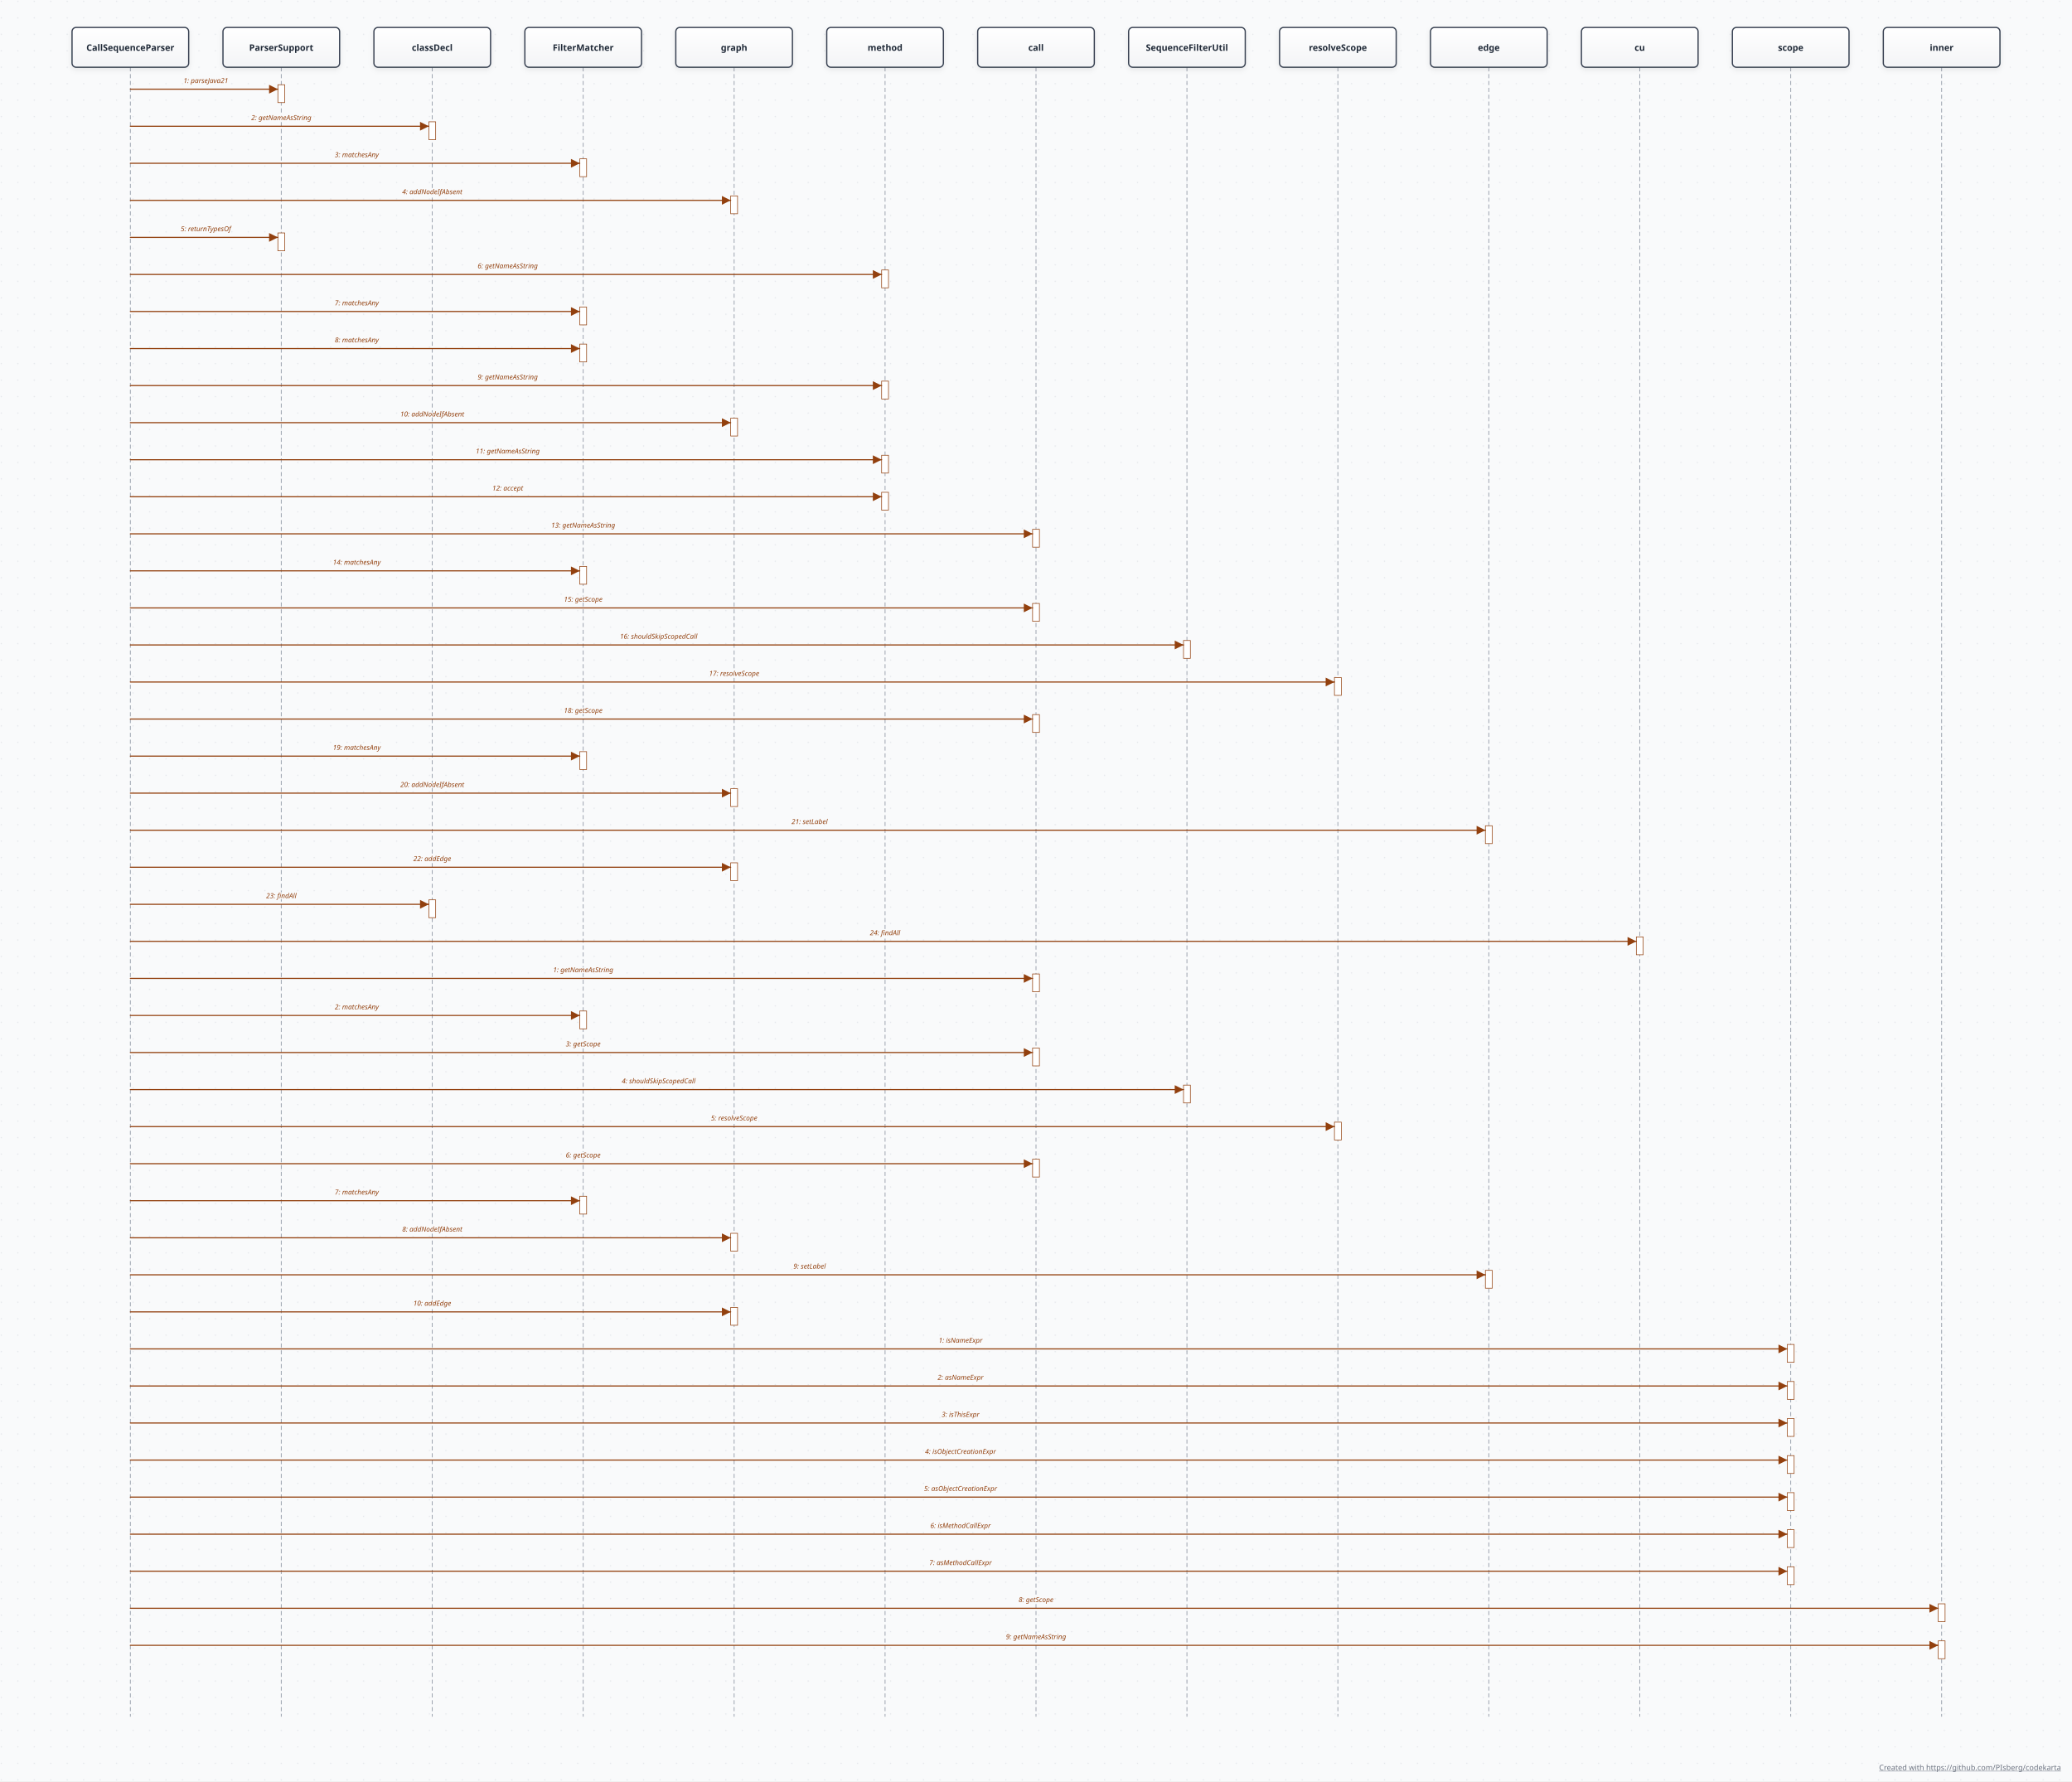
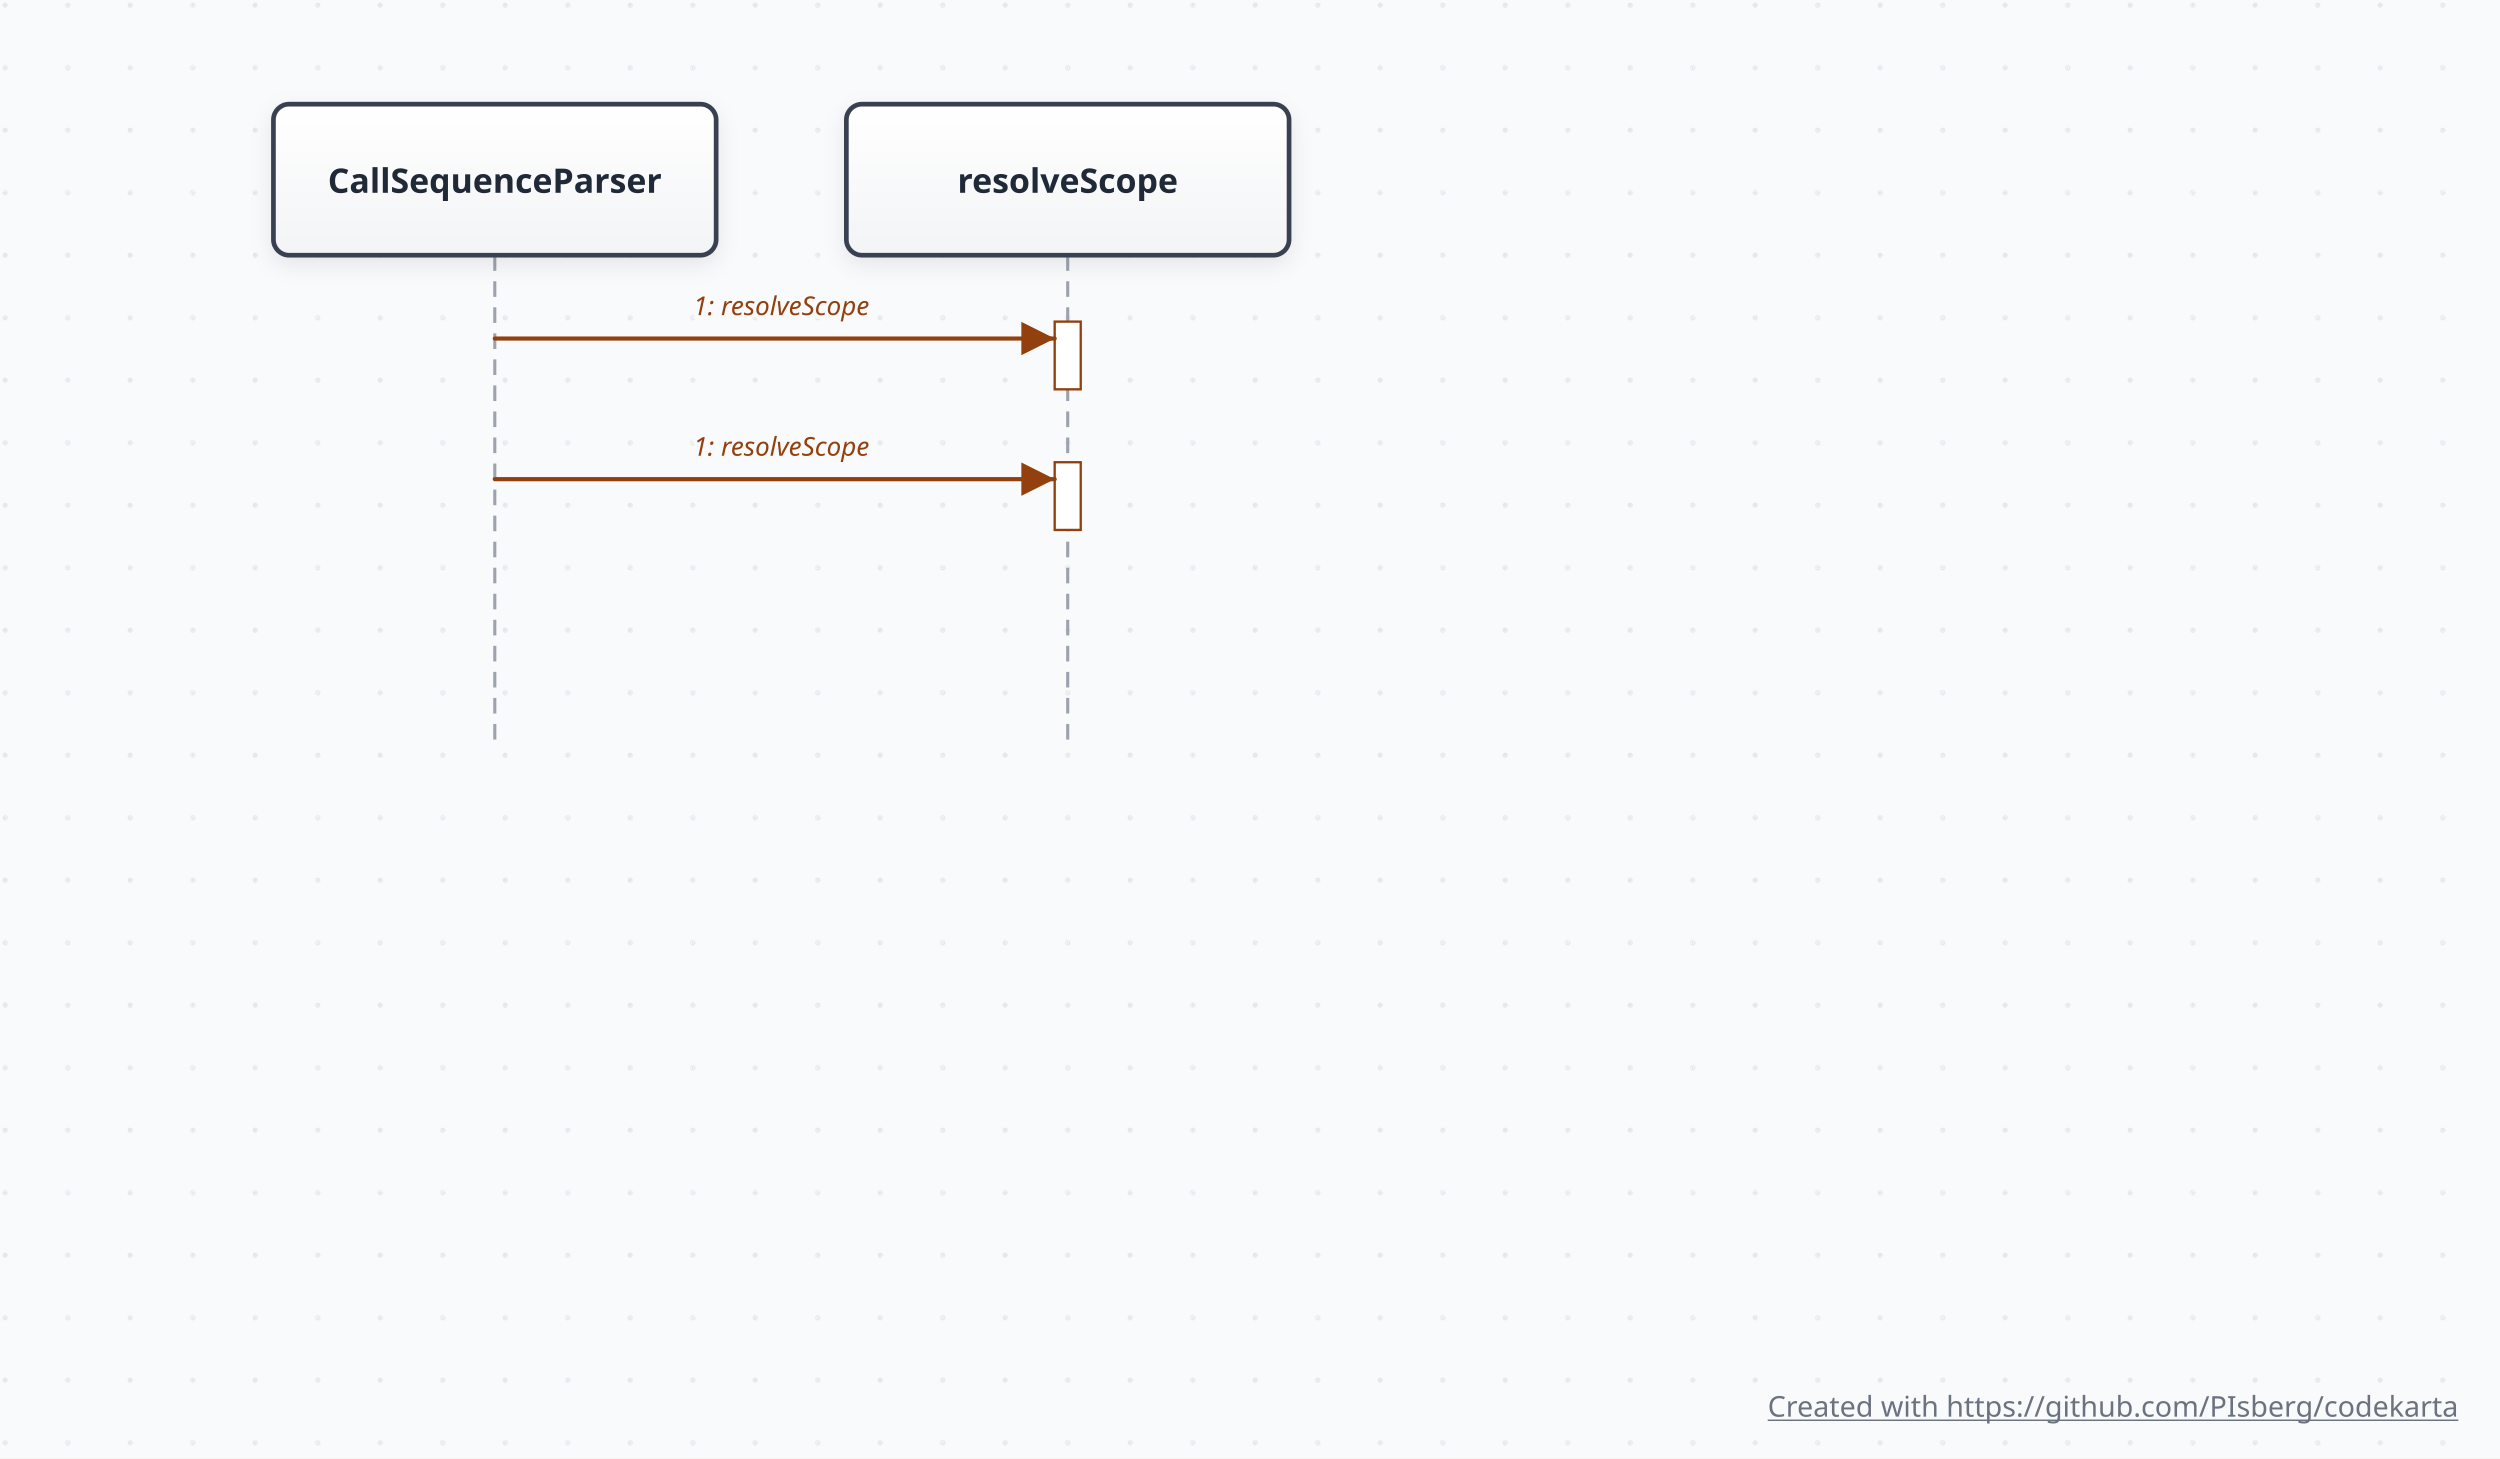
- <svg xmlns="http://www.w3.org/2000/svg" width="3020" height="2596" viewBox="0 0 3020 2596">
+ <svg xmlns="http://www.w3.org/2000/svg" width="960" height="560" viewBox="0 0 960 560">
  <defs>
    <style>
svg { font-family: 'Outfit', 'Inter', -apple-system, BlinkMacSystemFont, 'Segoe UI', sans-serif; }
text { font-family: 'Outfit', 'Inter', -apple-system, BlinkMacSystemFont, 'Segoe UI', sans-serif !important; }
.node-rect { transition: filter 0.2s ease, stroke-width 0.2s ease, stroke 0.2s ease; }
.node-rect:hover { stroke-width: 2.2 !important; filter: drop-shadow(0 8px 16px rgba(15, 23, 42, 0.12)) !important; }
.edge-line { stroke-linecap: round; stroke-linejoin: round; transition: stroke-width 0.2s ease; }
.edge-line:hover { stroke-width: 2.5 !important; }
.edge-label { paint-order: stroke; stroke: #f9fafb; stroke-width: 3; font-weight: 500; }
.diagram-attribution { fill: #9ca3af; text-decoration: none; transition: fill 0.2s ease; }
.diagram-attribution:hover { fill: #4b5563; text-decoration: underline; }
.group-rect { transition: stroke-width 0.2s ease; }
.node-label { pointer-events: none; }
</style>
    <filter id="nodeShadow" x="-20%" y="-20%" width="140%" height="140%">
      <feDropShadow dx="0" dy="3" stdDeviation="4" flood-color="#0f172a" flood-opacity="0.08" />
    </filter>
    <linearGradient id="grad-CLASS" x1="0%" y1="0%" x2="0%" y2="100%">
      <stop offset="0%" stop-color="#ffffff" />
      <stop offset="100%" stop-color="#f3f4f6" />
    </linearGradient>
    <linearGradient id="grad-INTERFACE" x1="0%" y1="0%" x2="0%" y2="100%">
      <stop offset="0%" stop-color="#eff6ff" />
      <stop offset="100%" stop-color="#dbeafe" />
    </linearGradient>
    <linearGradient id="grad-MODULE" x1="0%" y1="0%" x2="0%" y2="100%">
      <stop offset="0%" stop-color="#faf5ff" />
      <stop offset="100%" stop-color="#ede9fe" />
    </linearGradient>
    <linearGradient id="grad-METHOD" x1="0%" y1="0%" x2="0%" y2="100%">
      <stop offset="0%" stop-color="#fffbeb" />
      <stop offset="100%" stop-color="#fef3c7" />
    </linearGradient>
    <linearGradient id="grad-PACKAGE" x1="0%" y1="0%" x2="0%" y2="100%">
      <stop offset="0%" stop-color="#ecfdf5" />
      <stop offset="100%" stop-color="#d1fae5" />
    </linearGradient>
    <linearGradient id="grad-EXCEPTION" x1="0%" y1="0%" x2="0%" y2="100%">
      <stop offset="0%" stop-color="#fef2f2" />
      <stop offset="100%" stop-color="#fee2e2" />
    </linearGradient>
    <linearGradient id="grad-STATE" x1="0%" y1="0%" x2="0%" y2="100%">
      <stop offset="0%" stop-color="#f0f9ff" />
      <stop offset="100%" stop-color="#e0f2fe" />
    </linearGradient>
    <pattern id="dotGrid" width="24" height="24" patternUnits="userSpaceOnUse">
      <circle cx="2" cy="2" r="1" fill="#e5e7eb" />
    </pattern>
    <marker id="seq-marker-call" markerWidth="10" markerHeight="8" refX="8" refY="4" orient="auto">
      <path d="M0,0 L8,4 L0,8 Z" fill="#92400e" />
    </marker>
    <marker id="seq-marker-exc" markerWidth="10" markerHeight="8" refX="8" refY="4" orient="auto">
      <path d="M0,0 L8,4 L0,8 Z" fill="#dc2626" />
    </marker>
  </defs>
-   <rect width="3020" height="2596" fill="#f9fafb" />
-   <rect width="3020" height="2596" fill="url(#dotGrid)" />
-   <line x1="190.0" y1="98.0" x2="190.0" y2="2502.0" stroke="#9ca3af" stroke-width="1.2" stroke-dasharray="6,4" />
-   <line x1="410.0" y1="98.0" x2="410.0" y2="2502.0" stroke="#9ca3af" stroke-width="1.2" stroke-dasharray="6,4" />
-   <line x1="630.0" y1="98.0" x2="630.0" y2="2502.0" stroke="#9ca3af" stroke-width="1.2" stroke-dasharray="6,4" />
-   <line x1="850.0" y1="98.0" x2="850.0" y2="2502.0" stroke="#9ca3af" stroke-width="1.2" stroke-dasharray="6,4" />
-   <line x1="1070.0" y1="98.0" x2="1070.0" y2="2502.0" stroke="#9ca3af" stroke-width="1.2" stroke-dasharray="6,4" />
-   <line x1="1290.0" y1="98.0" x2="1290.0" y2="2502.0" stroke="#9ca3af" stroke-width="1.2" stroke-dasharray="6,4" />
-   <line x1="1510.0" y1="98.0" x2="1510.0" y2="2502.0" stroke="#9ca3af" stroke-width="1.2" stroke-dasharray="6,4" />
-   <line x1="1730.0" y1="98.0" x2="1730.0" y2="2502.0" stroke="#9ca3af" stroke-width="1.2" stroke-dasharray="6,4" />
-   <line x1="1950.0" y1="98.0" x2="1950.0" y2="2502.0" stroke="#9ca3af" stroke-width="1.2" stroke-dasharray="6,4" />
-   <line x1="2170.0" y1="98.0" x2="2170.0" y2="2502.0" stroke="#9ca3af" stroke-width="1.2" stroke-dasharray="6,4" />
-   <line x1="2390.0" y1="98.0" x2="2390.0" y2="2502.0" stroke="#9ca3af" stroke-width="1.2" stroke-dasharray="6,4" />
-   <line x1="2610.0" y1="98.0" x2="2610.0" y2="2502.0" stroke="#9ca3af" stroke-width="1.2" stroke-dasharray="6,4" />
-   <line x1="2830.0" y1="98.0" x2="2830.0" y2="2502.0" stroke="#9ca3af" stroke-width="1.2" stroke-dasharray="6,4" />
+   <rect width="960" height="560" fill="#f9fafb" />
+   <rect width="960" height="560" fill="url(#dotGrid)" />
+   <line x1="190.0" y1="98.0" x2="190.0" y2="288.0" stroke="#9ca3af" stroke-width="1.2" stroke-dasharray="6,4" />
+   <line x1="410.0" y1="98.0" x2="410.0" y2="288.0" stroke="#9ca3af" stroke-width="1.2" stroke-dasharray="6,4" />
  <rect x="405.0" y="123.5" width="10.0" height="26.0" fill="#ffffff" stroke="#92400e" stroke-width="0.9" />
-   <rect x="625.0" y="177.5" width="10.0" height="26.0" fill="#ffffff" stroke="#92400e" stroke-width="0.9" />
-   <rect x="845.0" y="231.5" width="10.0" height="26.0" fill="#ffffff" stroke="#92400e" stroke-width="0.9" />
-   <rect x="1065.0" y="285.5" width="10.0" height="26.0" fill="#ffffff" stroke="#92400e" stroke-width="0.9" />
-   <rect x="405.0" y="339.5" width="10.0" height="26.0" fill="#ffffff" stroke="#92400e" stroke-width="0.9" />
-   <rect x="1285.0" y="393.5" width="10.0" height="26.0" fill="#ffffff" stroke="#92400e" stroke-width="0.9" />
-   <rect x="845.0" y="447.5" width="10.0" height="26.0" fill="#ffffff" stroke="#92400e" stroke-width="0.9" />
-   <rect x="845.0" y="501.5" width="10.0" height="26.0" fill="#ffffff" stroke="#92400e" stroke-width="0.9" />
-   <rect x="1285.0" y="555.5" width="10.0" height="26.0" fill="#ffffff" stroke="#92400e" stroke-width="0.9" />
-   <rect x="1065.0" y="609.5" width="10.0" height="26.0" fill="#ffffff" stroke="#92400e" stroke-width="0.9" />
-   <rect x="1285.0" y="663.5" width="10.0" height="26.0" fill="#ffffff" stroke="#92400e" stroke-width="0.9" />
-   <rect x="1285.0" y="717.5" width="10.0" height="26.0" fill="#ffffff" stroke="#92400e" stroke-width="0.9" />
-   <rect x="1505.0" y="771.5" width="10.0" height="26.0" fill="#ffffff" stroke="#92400e" stroke-width="0.9" />
-   <rect x="845.0" y="825.5" width="10.0" height="26.0" fill="#ffffff" stroke="#92400e" stroke-width="0.9" />
-   <rect x="1505.0" y="879.5" width="10.0" height="26.0" fill="#ffffff" stroke="#92400e" stroke-width="0.9" />
-   <rect x="1725.0" y="933.5" width="10.0" height="26.0" fill="#ffffff" stroke="#92400e" stroke-width="0.9" />
-   <rect x="1945.0" y="987.5" width="10.0" height="26.0" fill="#ffffff" stroke="#92400e" stroke-width="0.9" />
-   <rect x="1505.0" y="1041.5" width="10.0" height="26.0" fill="#ffffff" stroke="#92400e" stroke-width="0.9" />
-   <rect x="845.0" y="1095.5" width="10.0" height="26.0" fill="#ffffff" stroke="#92400e" stroke-width="0.9" />
-   <rect x="1065.0" y="1149.5" width="10.0" height="26.0" fill="#ffffff" stroke="#92400e" stroke-width="0.9" />
-   <rect x="2165.0" y="1203.5" width="10.0" height="26.0" fill="#ffffff" stroke="#92400e" stroke-width="0.9" />
-   <rect x="1065.0" y="1257.5" width="10.0" height="26.0" fill="#ffffff" stroke="#92400e" stroke-width="0.9" />
-   <rect x="625.0" y="1311.5" width="10.0" height="26.0" fill="#ffffff" stroke="#92400e" stroke-width="0.9" />
-   <rect x="2385.0" y="1365.5" width="10.0" height="26.0" fill="#ffffff" stroke="#92400e" stroke-width="0.9" />
-   <rect x="1505.0" y="1419.5" width="10.0" height="26.0" fill="#ffffff" stroke="#92400e" stroke-width="0.9" />
-   <rect x="845.0" y="1473.5" width="10.0" height="26.0" fill="#ffffff" stroke="#92400e" stroke-width="0.9" />
-   <rect x="1505.0" y="1527.5" width="10.0" height="26.0" fill="#ffffff" stroke="#92400e" stroke-width="0.9" />
-   <rect x="1725.0" y="1581.5" width="10.0" height="26.0" fill="#ffffff" stroke="#92400e" stroke-width="0.9" />
-   <rect x="1945.0" y="1635.5" width="10.0" height="26.0" fill="#ffffff" stroke="#92400e" stroke-width="0.9" />
-   <rect x="1505.0" y="1689.5" width="10.0" height="26.0" fill="#ffffff" stroke="#92400e" stroke-width="0.9" />
-   <rect x="845.0" y="1743.5" width="10.0" height="26.0" fill="#ffffff" stroke="#92400e" stroke-width="0.9" />
-   <rect x="1065.0" y="1797.5" width="10.0" height="26.0" fill="#ffffff" stroke="#92400e" stroke-width="0.9" />
-   <rect x="2165.0" y="1851.5" width="10.0" height="26.0" fill="#ffffff" stroke="#92400e" stroke-width="0.9" />
-   <rect x="1065.0" y="1905.5" width="10.0" height="26.0" fill="#ffffff" stroke="#92400e" stroke-width="0.9" />
-   <rect x="2605.0" y="1959.5" width="10.0" height="26.0" fill="#ffffff" stroke="#92400e" stroke-width="0.9" />
-   <rect x="2605.0" y="2013.5" width="10.0" height="26.0" fill="#ffffff" stroke="#92400e" stroke-width="0.9" />
-   <rect x="2605.0" y="2067.5" width="10.0" height="26.0" fill="#ffffff" stroke="#92400e" stroke-width="0.9" />
-   <rect x="2605.0" y="2121.5" width="10.0" height="26.0" fill="#ffffff" stroke="#92400e" stroke-width="0.9" />
-   <rect x="2605.0" y="2175.5" width="10.0" height="26.0" fill="#ffffff" stroke="#92400e" stroke-width="0.9" />
-   <rect x="2605.0" y="2229.5" width="10.0" height="26.0" fill="#ffffff" stroke="#92400e" stroke-width="0.9" />
-   <rect x="2605.0" y="2283.5" width="10.0" height="26.0" fill="#ffffff" stroke="#92400e" stroke-width="0.9" />
-   <rect x="2825.0" y="2337.5" width="10.0" height="26.0" fill="#ffffff" stroke="#92400e" stroke-width="0.9" />
-   <rect x="2825.0" y="2391.5" width="10.0" height="26.0" fill="#ffffff" stroke="#92400e" stroke-width="0.9" />
-   <line class="edge-line" data-source="CallSequenceParser.parse" data-target="ParserSupport.parseJava21" data-type="CALLS" x1="190.0" y1="130.0" x2="405.0" y2="130.0" stroke="#92400e" stroke-width="1.6" marker-end="url(#seq-marker-call)" />
-   <text class="edge-label" data-source="CallSequenceParser.parse" data-target="ParserSupport.parseJava21" data-type="CALLS" x="300.0" y="121.0" text-anchor="middle" font-family="sans-serif" font-size="10" fill="#92400e" font-style="italic">1: parseJava21</text>
-   <line class="edge-line" data-source="CallSequenceParser.parse" data-target="classDecl.getNameAsString" data-type="CALLS" x1="190.0" y1="184.0" x2="625.0" y2="184.0" stroke="#92400e" stroke-width="1.6" marker-end="url(#seq-marker-call)" />
-   <text class="edge-label" data-source="CallSequenceParser.parse" data-target="classDecl.getNameAsString" data-type="CALLS" x="410.0" y="175.0" text-anchor="middle" font-family="sans-serif" font-size="10" fill="#92400e" font-style="italic">2: getNameAsString</text>
-   <line class="edge-line" data-source="CallSequenceParser.parse" data-target="FilterMatcher.matchesAny" data-type="CALLS" x1="190.0" y1="238.0" x2="845.0" y2="238.0" stroke="#92400e" stroke-width="1.6" marker-end="url(#seq-marker-call)" />
-   <text class="edge-label" data-source="CallSequenceParser.parse" data-target="FilterMatcher.matchesAny" data-type="CALLS" x="520.0" y="229.0" text-anchor="middle" font-family="sans-serif" font-size="10" fill="#92400e" font-style="italic">3: matchesAny</text>
-   <line class="edge-line" data-source="CallSequenceParser.parse" data-target="graph.addNodeIfAbsent" data-type="CALLS" x1="190.0" y1="292.0" x2="1065.0" y2="292.0" stroke="#92400e" stroke-width="1.6" marker-end="url(#seq-marker-call)" />
-   <text class="edge-label" data-source="CallSequenceParser.parse" data-target="graph.addNodeIfAbsent" data-type="CALLS" x="630.0" y="283.0" text-anchor="middle" font-family="sans-serif" font-size="10" fill="#92400e" font-style="italic">4: addNodeIfAbsent</text>
-   <line class="edge-line" data-source="CallSequenceParser.parse" data-target="ParserSupport.returnTypesOf" data-type="CALLS" x1="190.0" y1="346.0" x2="405.0" y2="346.0" stroke="#92400e" stroke-width="1.6" marker-end="url(#seq-marker-call)" />
-   <text class="edge-label" data-source="CallSequenceParser.parse" data-target="ParserSupport.returnTypesOf" data-type="CALLS" x="300.0" y="337.0" text-anchor="middle" font-family="sans-serif" font-size="10" fill="#92400e" font-style="italic">5: returnTypesOf</text>
-   <line class="edge-line" data-source="CallSequenceParser.parse" data-target="method.getNameAsString" data-type="CALLS" x1="190.0" y1="400.0" x2="1285.0" y2="400.0" stroke="#92400e" stroke-width="1.6" marker-end="url(#seq-marker-call)" />
-   <text class="edge-label" data-source="CallSequenceParser.parse" data-target="method.getNameAsString" data-type="CALLS" x="740.0" y="391.0" text-anchor="middle" font-family="sans-serif" font-size="10" fill="#92400e" font-style="italic">6: getNameAsString</text>
-   <line class="edge-line" data-source="CallSequenceParser.parse" data-target="FilterMatcher.matchesAny" data-type="CALLS" x1="190.0" y1="454.0" x2="845.0" y2="454.0" stroke="#92400e" stroke-width="1.6" marker-end="url(#seq-marker-call)" />
-   <text class="edge-label" data-source="CallSequenceParser.parse" data-target="FilterMatcher.matchesAny" data-type="CALLS" x="520.0" y="445.0" text-anchor="middle" font-family="sans-serif" font-size="10" fill="#92400e" font-style="italic">7: matchesAny</text>
-   <line class="edge-line" data-source="CallSequenceParser.parse" data-target="FilterMatcher.matchesAny" data-type="CALLS" x1="190.0" y1="508.0" x2="845.0" y2="508.0" stroke="#92400e" stroke-width="1.6" marker-end="url(#seq-marker-call)" />
-   <text class="edge-label" data-source="CallSequenceParser.parse" data-target="FilterMatcher.matchesAny" data-type="CALLS" x="520.0" y="499.0" text-anchor="middle" font-family="sans-serif" font-size="10" fill="#92400e" font-style="italic">8: matchesAny</text>
-   <line class="edge-line" data-source="CallSequenceParser.parse" data-target="method.getNameAsString" data-type="CALLS" x1="190.0" y1="562.0" x2="1285.0" y2="562.0" stroke="#92400e" stroke-width="1.6" marker-end="url(#seq-marker-call)" />
-   <text class="edge-label" data-source="CallSequenceParser.parse" data-target="method.getNameAsString" data-type="CALLS" x="740.0" y="553.0" text-anchor="middle" font-family="sans-serif" font-size="10" fill="#92400e" font-style="italic">9: getNameAsString</text>
-   <line class="edge-line" data-source="CallSequenceParser.parse" data-target="graph.addNodeIfAbsent" data-type="CALLS" x1="190.0" y1="616.0" x2="1065.0" y2="616.0" stroke="#92400e" stroke-width="1.6" marker-end="url(#seq-marker-call)" />
-   <text class="edge-label" data-source="CallSequenceParser.parse" data-target="graph.addNodeIfAbsent" data-type="CALLS" x="630.0" y="607.0" text-anchor="middle" font-family="sans-serif" font-size="10" fill="#92400e" font-style="italic">10: addNodeIfAbsent</text>
-   <line class="edge-line" data-source="CallSequenceParser.parse" data-target="method.getNameAsString" data-type="CALLS" x1="190.0" y1="670.0" x2="1285.0" y2="670.0" stroke="#92400e" stroke-width="1.6" marker-end="url(#seq-marker-call)" />
-   <text class="edge-label" data-source="CallSequenceParser.parse" data-target="method.getNameAsString" data-type="CALLS" x="740.0" y="661.0" text-anchor="middle" font-family="sans-serif" font-size="10" fill="#92400e" font-style="italic">11: getNameAsString</text>
-   <line class="edge-line" data-source="CallSequenceParser.parse" data-target="method.accept" data-type="CALLS" x1="190.0" y1="724.0" x2="1285.0" y2="724.0" stroke="#92400e" stroke-width="1.6" marker-end="url(#seq-marker-call)" />
-   <text class="edge-label" data-source="CallSequenceParser.parse" data-target="method.accept" data-type="CALLS" x="740.0" y="715.0" text-anchor="middle" font-family="sans-serif" font-size="10" fill="#92400e" font-style="italic">12: accept</text>
-   <line class="edge-line" data-source="CallSequenceParser.parse" data-target="call.getNameAsString" data-type="CALLS" x1="190.0" y1="778.0" x2="1505.0" y2="778.0" stroke="#92400e" stroke-width="1.6" marker-end="url(#seq-marker-call)" />
-   <text class="edge-label" data-source="CallSequenceParser.parse" data-target="call.getNameAsString" data-type="CALLS" x="850.0" y="769.0" text-anchor="middle" font-family="sans-serif" font-size="10" fill="#92400e" font-style="italic">13: getNameAsString</text>
-   <line class="edge-line" data-source="CallSequenceParser.parse" data-target="FilterMatcher.matchesAny" data-type="CALLS" x1="190.0" y1="832.0" x2="845.0" y2="832.0" stroke="#92400e" stroke-width="1.6" marker-end="url(#seq-marker-call)" />
-   <text class="edge-label" data-source="CallSequenceParser.parse" data-target="FilterMatcher.matchesAny" data-type="CALLS" x="520.0" y="823.0" text-anchor="middle" font-family="sans-serif" font-size="10" fill="#92400e" font-style="italic">14: matchesAny</text>
-   <line class="edge-line" data-source="CallSequenceParser.parse" data-target="call.getScope" data-type="CALLS" x1="190.0" y1="886.0" x2="1505.0" y2="886.0" stroke="#92400e" stroke-width="1.6" marker-end="url(#seq-marker-call)" />
-   <text class="edge-label" data-source="CallSequenceParser.parse" data-target="call.getScope" data-type="CALLS" x="850.0" y="877.0" text-anchor="middle" font-family="sans-serif" font-size="10" fill="#92400e" font-style="italic">15: getScope</text>
-   <line class="edge-line" data-source="CallSequenceParser.parse" data-target="SequenceFilterUtil.shouldSkipScopedCall" data-type="CALLS" x1="190.0" y1="940.0" x2="1725.0" y2="940.0" stroke="#92400e" stroke-width="1.6" marker-end="url(#seq-marker-call)" />
-   <text class="edge-label" data-source="CallSequenceParser.parse" data-target="SequenceFilterUtil.shouldSkipScopedCall" data-type="CALLS" x="960.0" y="931.0" text-anchor="middle" font-family="sans-serif" font-size="10" fill="#92400e" font-style="italic">16: shouldSkipScopedCall</text>
-   <line class="edge-line" data-source="CallSequenceParser.parse" data-target="resolveScope" data-type="CALLS" x1="190.0" y1="994.0" x2="1945.0" y2="994.0" stroke="#92400e" stroke-width="1.6" marker-end="url(#seq-marker-call)" />
-   <text class="edge-label" data-source="CallSequenceParser.parse" data-target="resolveScope" data-type="CALLS" x="1070.0" y="985.0" text-anchor="middle" font-family="sans-serif" font-size="10" fill="#92400e" font-style="italic">17: resolveScope</text>
-   <line class="edge-line" data-source="CallSequenceParser.parse" data-target="call.getScope" data-type="CALLS" x1="190.0" y1="1048.0" x2="1505.0" y2="1048.0" stroke="#92400e" stroke-width="1.6" marker-end="url(#seq-marker-call)" />
-   <text class="edge-label" data-source="CallSequenceParser.parse" data-target="call.getScope" data-type="CALLS" x="850.0" y="1039.0" text-anchor="middle" font-family="sans-serif" font-size="10" fill="#92400e" font-style="italic">18: getScope</text>
-   <line class="edge-line" data-source="CallSequenceParser.parse" data-target="FilterMatcher.matchesAny" data-type="CALLS" x1="190.0" y1="1102.0" x2="845.0" y2="1102.0" stroke="#92400e" stroke-width="1.6" marker-end="url(#seq-marker-call)" />
-   <text class="edge-label" data-source="CallSequenceParser.parse" data-target="FilterMatcher.matchesAny" data-type="CALLS" x="520.0" y="1093.0" text-anchor="middle" font-family="sans-serif" font-size="10" fill="#92400e" font-style="italic">19: matchesAny</text>
-   <line class="edge-line" data-source="CallSequenceParser.parse" data-target="graph.addNodeIfAbsent" data-type="CALLS" x1="190.0" y1="1156.0" x2="1065.0" y2="1156.0" stroke="#92400e" stroke-width="1.6" marker-end="url(#seq-marker-call)" />
-   <text class="edge-label" data-source="CallSequenceParser.parse" data-target="graph.addNodeIfAbsent" data-type="CALLS" x="630.0" y="1147.0" text-anchor="middle" font-family="sans-serif" font-size="10" fill="#92400e" font-style="italic">20: addNodeIfAbsent</text>
-   <line class="edge-line" data-source="CallSequenceParser.parse" data-target="edge.setLabel" data-type="CALLS" x1="190.0" y1="1210.0" x2="2165.0" y2="1210.0" stroke="#92400e" stroke-width="1.6" marker-end="url(#seq-marker-call)" />
-   <text class="edge-label" data-source="CallSequenceParser.parse" data-target="edge.setLabel" data-type="CALLS" x="1180.0" y="1201.0" text-anchor="middle" font-family="sans-serif" font-size="10" fill="#92400e" font-style="italic">21: setLabel</text>
-   <line class="edge-line" data-source="CallSequenceParser.parse" data-target="graph.addEdge" data-type="CALLS" x1="190.0" y1="1264.0" x2="1065.0" y2="1264.0" stroke="#92400e" stroke-width="1.6" marker-end="url(#seq-marker-call)" />
-   <text class="edge-label" data-source="CallSequenceParser.parse" data-target="graph.addEdge" data-type="CALLS" x="630.0" y="1255.0" text-anchor="middle" font-family="sans-serif" font-size="10" fill="#92400e" font-style="italic">22: addEdge</text>
-   <line class="edge-line" data-source="CallSequenceParser.parse" data-target="classDecl.findAll" data-type="CALLS" x1="190.0" y1="1318.0" x2="625.0" y2="1318.0" stroke="#92400e" stroke-width="1.6" marker-end="url(#seq-marker-call)" />
-   <text class="edge-label" data-source="CallSequenceParser.parse" data-target="classDecl.findAll" data-type="CALLS" x="410.0" y="1309.0" text-anchor="middle" font-family="sans-serif" font-size="10" fill="#92400e" font-style="italic">23: findAll</text>
-   <line class="edge-line" data-source="CallSequenceParser.parse" data-target="cu.findAll" data-type="CALLS" x1="190.0" y1="1372.0" x2="2385.0" y2="1372.0" stroke="#92400e" stroke-width="1.6" marker-end="url(#seq-marker-call)" />
-   <text class="edge-label" data-source="CallSequenceParser.parse" data-target="cu.findAll" data-type="CALLS" x="1290.0" y="1363.0" text-anchor="middle" font-family="sans-serif" font-size="10" fill="#92400e" font-style="italic">24: findAll</text>
-   <line class="edge-line" data-source="CallSequenceParser.visit" data-target="call.getNameAsString" data-type="CALLS" x1="190.0" y1="1426.0" x2="1505.0" y2="1426.0" stroke="#92400e" stroke-width="1.6" marker-end="url(#seq-marker-call)" />
-   <text class="edge-label" data-source="CallSequenceParser.visit" data-target="call.getNameAsString" data-type="CALLS" x="850.0" y="1417.0" text-anchor="middle" font-family="sans-serif" font-size="10" fill="#92400e" font-style="italic">1: getNameAsString</text>
-   <line class="edge-line" data-source="CallSequenceParser.visit" data-target="FilterMatcher.matchesAny" data-type="CALLS" x1="190.0" y1="1480.0" x2="845.0" y2="1480.0" stroke="#92400e" stroke-width="1.6" marker-end="url(#seq-marker-call)" />
-   <text class="edge-label" data-source="CallSequenceParser.visit" data-target="FilterMatcher.matchesAny" data-type="CALLS" x="520.0" y="1471.0" text-anchor="middle" font-family="sans-serif" font-size="10" fill="#92400e" font-style="italic">2: matchesAny</text>
-   <line class="edge-line" data-source="CallSequenceParser.visit" data-target="call.getScope" data-type="CALLS" x1="190.0" y1="1534.0" x2="1505.0" y2="1534.0" stroke="#92400e" stroke-width="1.6" marker-end="url(#seq-marker-call)" />
-   <text class="edge-label" data-source="CallSequenceParser.visit" data-target="call.getScope" data-type="CALLS" x="850.0" y="1525.0" text-anchor="middle" font-family="sans-serif" font-size="10" fill="#92400e" font-style="italic">3: getScope</text>
-   <line class="edge-line" data-source="CallSequenceParser.visit" data-target="SequenceFilterUtil.shouldSkipScopedCall" data-type="CALLS" x1="190.0" y1="1588.0" x2="1725.0" y2="1588.0" stroke="#92400e" stroke-width="1.6" marker-end="url(#seq-marker-call)" />
-   <text class="edge-label" data-source="CallSequenceParser.visit" data-target="SequenceFilterUtil.shouldSkipScopedCall" data-type="CALLS" x="960.0" y="1579.0" text-anchor="middle" font-family="sans-serif" font-size="10" fill="#92400e" font-style="italic">4: shouldSkipScopedCall</text>
-   <line class="edge-line" data-source="CallSequenceParser.visit" data-target="resolveScope" data-type="CALLS" x1="190.0" y1="1642.0" x2="1945.0" y2="1642.0" stroke="#92400e" stroke-width="1.6" marker-end="url(#seq-marker-call)" />
-   <text class="edge-label" data-source="CallSequenceParser.visit" data-target="resolveScope" data-type="CALLS" x="1070.0" y="1633.0" text-anchor="middle" font-family="sans-serif" font-size="10" fill="#92400e" font-style="italic">5: resolveScope</text>
-   <line class="edge-line" data-source="CallSequenceParser.visit" data-target="call.getScope" data-type="CALLS" x1="190.0" y1="1696.0" x2="1505.0" y2="1696.0" stroke="#92400e" stroke-width="1.6" marker-end="url(#seq-marker-call)" />
-   <text class="edge-label" data-source="CallSequenceParser.visit" data-target="call.getScope" data-type="CALLS" x="850.0" y="1687.0" text-anchor="middle" font-family="sans-serif" font-size="10" fill="#92400e" font-style="italic">6: getScope</text>
-   <line class="edge-line" data-source="CallSequenceParser.visit" data-target="FilterMatcher.matchesAny" data-type="CALLS" x1="190.0" y1="1750.0" x2="845.0" y2="1750.0" stroke="#92400e" stroke-width="1.6" marker-end="url(#seq-marker-call)" />
-   <text class="edge-label" data-source="CallSequenceParser.visit" data-target="FilterMatcher.matchesAny" data-type="CALLS" x="520.0" y="1741.0" text-anchor="middle" font-family="sans-serif" font-size="10" fill="#92400e" font-style="italic">7: matchesAny</text>
-   <line class="edge-line" data-source="CallSequenceParser.visit" data-target="graph.addNodeIfAbsent" data-type="CALLS" x1="190.0" y1="1804.0" x2="1065.0" y2="1804.0" stroke="#92400e" stroke-width="1.6" marker-end="url(#seq-marker-call)" />
-   <text class="edge-label" data-source="CallSequenceParser.visit" data-target="graph.addNodeIfAbsent" data-type="CALLS" x="630.0" y="1795.0" text-anchor="middle" font-family="sans-serif" font-size="10" fill="#92400e" font-style="italic">8: addNodeIfAbsent</text>
-   <line class="edge-line" data-source="CallSequenceParser.visit" data-target="edge.setLabel" data-type="CALLS" x1="190.0" y1="1858.0" x2="2165.0" y2="1858.0" stroke="#92400e" stroke-width="1.6" marker-end="url(#seq-marker-call)" />
-   <text class="edge-label" data-source="CallSequenceParser.visit" data-target="edge.setLabel" data-type="CALLS" x="1180.0" y="1849.0" text-anchor="middle" font-family="sans-serif" font-size="10" fill="#92400e" font-style="italic">9: setLabel</text>
-   <line class="edge-line" data-source="CallSequenceParser.visit" data-target="graph.addEdge" data-type="CALLS" x1="190.0" y1="1912.0" x2="1065.0" y2="1912.0" stroke="#92400e" stroke-width="1.6" marker-end="url(#seq-marker-call)" />
-   <text class="edge-label" data-source="CallSequenceParser.visit" data-target="graph.addEdge" data-type="CALLS" x="630.0" y="1903.0" text-anchor="middle" font-family="sans-serif" font-size="10" fill="#92400e" font-style="italic">10: addEdge</text>
-   <line class="edge-line" data-source="CallSequenceParser.resolveScope" data-target="scope.isNameExpr" data-type="CALLS" x1="190.0" y1="1966.0" x2="2605.0" y2="1966.0" stroke="#92400e" stroke-width="1.6" marker-end="url(#seq-marker-call)" />
-   <text class="edge-label" data-source="CallSequenceParser.resolveScope" data-target="scope.isNameExpr" data-type="CALLS" x="1400.0" y="1957.0" text-anchor="middle" font-family="sans-serif" font-size="10" fill="#92400e" font-style="italic">1: isNameExpr</text>
-   <line class="edge-line" data-source="CallSequenceParser.resolveScope" data-target="scope.asNameExpr" data-type="CALLS" x1="190.0" y1="2020.0" x2="2605.0" y2="2020.0" stroke="#92400e" stroke-width="1.6" marker-end="url(#seq-marker-call)" />
-   <text class="edge-label" data-source="CallSequenceParser.resolveScope" data-target="scope.asNameExpr" data-type="CALLS" x="1400.0" y="2011.0" text-anchor="middle" font-family="sans-serif" font-size="10" fill="#92400e" font-style="italic">2: asNameExpr</text>
-   <line class="edge-line" data-source="CallSequenceParser.resolveScope" data-target="scope.isThisExpr" data-type="CALLS" x1="190.0" y1="2074.0" x2="2605.0" y2="2074.0" stroke="#92400e" stroke-width="1.6" marker-end="url(#seq-marker-call)" />
-   <text class="edge-label" data-source="CallSequenceParser.resolveScope" data-target="scope.isThisExpr" data-type="CALLS" x="1400.0" y="2065.0" text-anchor="middle" font-family="sans-serif" font-size="10" fill="#92400e" font-style="italic">3: isThisExpr</text>
-   <line class="edge-line" data-source="CallSequenceParser.resolveScope" data-target="scope.isObjectCreationExpr" data-type="CALLS" x1="190.0" y1="2128.0" x2="2605.0" y2="2128.0" stroke="#92400e" stroke-width="1.6" marker-end="url(#seq-marker-call)" />
-   <text class="edge-label" data-source="CallSequenceParser.resolveScope" data-target="scope.isObjectCreationExpr" data-type="CALLS" x="1400.0" y="2119.0" text-anchor="middle" font-family="sans-serif" font-size="10" fill="#92400e" font-style="italic">4: isObjectCreationExpr</text>
-   <line class="edge-line" data-source="CallSequenceParser.resolveScope" data-target="scope.asObjectCreationExpr" data-type="CALLS" x1="190.0" y1="2182.0" x2="2605.0" y2="2182.0" stroke="#92400e" stroke-width="1.6" marker-end="url(#seq-marker-call)" />
-   <text class="edge-label" data-source="CallSequenceParser.resolveScope" data-target="scope.asObjectCreationExpr" data-type="CALLS" x="1400.0" y="2173.0" text-anchor="middle" font-family="sans-serif" font-size="10" fill="#92400e" font-style="italic">5: asObjectCreationExpr</text>
-   <line class="edge-line" data-source="CallSequenceParser.resolveScope" data-target="scope.isMethodCallExpr" data-type="CALLS" x1="190.0" y1="2236.0" x2="2605.0" y2="2236.0" stroke="#92400e" stroke-width="1.6" marker-end="url(#seq-marker-call)" />
-   <text class="edge-label" data-source="CallSequenceParser.resolveScope" data-target="scope.isMethodCallExpr" data-type="CALLS" x="1400.0" y="2227.0" text-anchor="middle" font-family="sans-serif" font-size="10" fill="#92400e" font-style="italic">6: isMethodCallExpr</text>
-   <line class="edge-line" data-source="CallSequenceParser.resolveScope" data-target="scope.asMethodCallExpr" data-type="CALLS" x1="190.0" y1="2290.0" x2="2605.0" y2="2290.0" stroke="#92400e" stroke-width="1.6" marker-end="url(#seq-marker-call)" />
-   <text class="edge-label" data-source="CallSequenceParser.resolveScope" data-target="scope.asMethodCallExpr" data-type="CALLS" x="1400.0" y="2281.0" text-anchor="middle" font-family="sans-serif" font-size="10" fill="#92400e" font-style="italic">7: asMethodCallExpr</text>
-   <line class="edge-line" data-source="CallSequenceParser.resolveScope" data-target="inner.getScope" data-type="CALLS" x1="190.0" y1="2344.0" x2="2825.0" y2="2344.0" stroke="#92400e" stroke-width="1.6" marker-end="url(#seq-marker-call)" />
-   <text class="edge-label" data-source="CallSequenceParser.resolveScope" data-target="inner.getScope" data-type="CALLS" x="1510.0" y="2335.0" text-anchor="middle" font-family="sans-serif" font-size="10" fill="#92400e" font-style="italic">8: getScope</text>
-   <line class="edge-line" data-source="CallSequenceParser.resolveScope" data-target="inner.getNameAsString" data-type="CALLS" x1="190.0" y1="2398.0" x2="2825.0" y2="2398.0" stroke="#92400e" stroke-width="1.6" marker-end="url(#seq-marker-call)" />
-   <text class="edge-label" data-source="CallSequenceParser.resolveScope" data-target="inner.getNameAsString" data-type="CALLS" x="1510.0" y="2389.0" text-anchor="middle" font-family="sans-serif" font-size="10" fill="#92400e" font-style="italic">9: getNameAsString</text>
+   <rect x="405.0" y="177.5" width="10.0" height="26.0" fill="#ffffff" stroke="#92400e" stroke-width="0.9" />
+   <line class="edge-line" data-source="CallSequenceParser.parse" data-target="resolveScope" data-type="CALLS" x1="190.0" y1="130.0" x2="405.0" y2="130.0" stroke="#92400e" stroke-width="1.6" marker-end="url(#seq-marker-call)" />
+   <text class="edge-label" data-source="CallSequenceParser.parse" data-target="resolveScope" data-type="CALLS" x="300.0" y="121.0" text-anchor="middle" font-family="sans-serif" font-size="10" fill="#92400e" font-style="italic">1: resolveScope</text>
+   <line class="edge-line" data-source="CallSequenceParser.visit" data-target="resolveScope" data-type="CALLS" x1="190.0" y1="184.0" x2="405.0" y2="184.0" stroke="#92400e" stroke-width="1.6" marker-end="url(#seq-marker-call)" />
+   <text class="edge-label" data-source="CallSequenceParser.visit" data-target="resolveScope" data-type="CALLS" x="300.0" y="175.0" text-anchor="middle" font-family="sans-serif" font-size="10" fill="#92400e" font-style="italic">1: resolveScope</text>
  <rect class="node-rect" x="105.0" y="40.0" width="170.0" height="58.0" rx="6" fill="url(#grad-CLASS)" stroke="#374151" stroke-width="1.8" filter="url(#nodeShadow)" />
  <text class="node-label" x="190.0" y="69.0" text-anchor="middle" dominant-baseline="central" font-family="sans-serif" font-size="13" font-weight="bold" fill="#1f2937">CallSequenceParser</text>
  <rect class="node-rect" x="325.0" y="40.0" width="170.0" height="58.0" rx="6" fill="url(#grad-CLASS)" stroke="#374151" stroke-width="1.8" filter="url(#nodeShadow)" />
-   <text class="node-label" x="410.0" y="69.0" text-anchor="middle" dominant-baseline="central" font-family="sans-serif" font-size="13" font-weight="bold" fill="#1f2937">ParserSupport</text>
-   <rect class="node-rect" x="545.0" y="40.0" width="170.0" height="58.0" rx="6" fill="url(#grad-CLASS)" stroke="#374151" stroke-width="1.8" filter="url(#nodeShadow)" />
-   <text class="node-label" x="630.0" y="69.0" text-anchor="middle" dominant-baseline="central" font-family="sans-serif" font-size="13" font-weight="bold" fill="#1f2937">classDecl</text>
-   <rect class="node-rect" x="765.0" y="40.0" width="170.0" height="58.0" rx="6" fill="url(#grad-CLASS)" stroke="#374151" stroke-width="1.8" filter="url(#nodeShadow)" />
-   <text class="node-label" x="850.0" y="69.0" text-anchor="middle" dominant-baseline="central" font-family="sans-serif" font-size="13" font-weight="bold" fill="#1f2937">FilterMatcher</text>
-   <rect class="node-rect" x="985.0" y="40.0" width="170.0" height="58.0" rx="6" fill="url(#grad-CLASS)" stroke="#374151" stroke-width="1.8" filter="url(#nodeShadow)" />
-   <text class="node-label" x="1070.0" y="69.0" text-anchor="middle" dominant-baseline="central" font-family="sans-serif" font-size="13" font-weight="bold" fill="#1f2937">graph</text>
-   <rect class="node-rect" x="1205.0" y="40.0" width="170.0" height="58.0" rx="6" fill="url(#grad-CLASS)" stroke="#374151" stroke-width="1.8" filter="url(#nodeShadow)" />
-   <text class="node-label" x="1290.0" y="69.0" text-anchor="middle" dominant-baseline="central" font-family="sans-serif" font-size="13" font-weight="bold" fill="#1f2937">method</text>
-   <rect class="node-rect" x="1425.0" y="40.0" width="170.0" height="58.0" rx="6" fill="url(#grad-CLASS)" stroke="#374151" stroke-width="1.8" filter="url(#nodeShadow)" />
-   <text class="node-label" x="1510.0" y="69.0" text-anchor="middle" dominant-baseline="central" font-family="sans-serif" font-size="13" font-weight="bold" fill="#1f2937">call</text>
-   <rect class="node-rect" x="1645.0" y="40.0" width="170.0" height="58.0" rx="6" fill="url(#grad-CLASS)" stroke="#374151" stroke-width="1.8" filter="url(#nodeShadow)" />
-   <text class="node-label" x="1730.0" y="69.0" text-anchor="middle" dominant-baseline="central" font-family="sans-serif" font-size="13" font-weight="bold" fill="#1f2937">SequenceFilterUtil</text>
-   <rect class="node-rect" x="1865.0" y="40.0" width="170.0" height="58.0" rx="6" fill="url(#grad-CLASS)" stroke="#374151" stroke-width="1.8" filter="url(#nodeShadow)" />
-   <text class="node-label" x="1950.0" y="69.0" text-anchor="middle" dominant-baseline="central" font-family="sans-serif" font-size="13" font-weight="bold" fill="#1f2937">resolveScope</text>
-   <rect class="node-rect" x="2085.0" y="40.0" width="170.0" height="58.0" rx="6" fill="url(#grad-CLASS)" stroke="#374151" stroke-width="1.8" filter="url(#nodeShadow)" />
-   <text class="node-label" x="2170.0" y="69.0" text-anchor="middle" dominant-baseline="central" font-family="sans-serif" font-size="13" font-weight="bold" fill="#1f2937">edge</text>
-   <rect class="node-rect" x="2305.0" y="40.0" width="170.0" height="58.0" rx="6" fill="url(#grad-CLASS)" stroke="#374151" stroke-width="1.8" filter="url(#nodeShadow)" />
-   <text class="node-label" x="2390.0" y="69.0" text-anchor="middle" dominant-baseline="central" font-family="sans-serif" font-size="13" font-weight="bold" fill="#1f2937">cu</text>
-   <rect class="node-rect" x="2525.0" y="40.0" width="170.0" height="58.0" rx="6" fill="url(#grad-CLASS)" stroke="#374151" stroke-width="1.8" filter="url(#nodeShadow)" />
-   <text class="node-label" x="2610.0" y="69.0" text-anchor="middle" dominant-baseline="central" font-family="sans-serif" font-size="13" font-weight="bold" fill="#1f2937">scope</text>
-   <rect class="node-rect" x="2745.0" y="40.0" width="170.0" height="58.0" rx="6" fill="url(#grad-CLASS)" stroke="#374151" stroke-width="1.8" filter="url(#nodeShadow)" />
-   <text class="node-label" x="2830.0" y="69.0" text-anchor="middle" dominant-baseline="central" font-family="sans-serif" font-size="13" font-weight="bold" fill="#1f2937">inner</text>
+   <text class="node-label" x="410.0" y="69.0" text-anchor="middle" dominant-baseline="central" font-family="sans-serif" font-size="13" font-weight="bold" fill="#1f2937">resolveScope</text>
  <a class="diagram-attribution" href="https://github.com/PIsberg/codekarta" target="_blank" rel="noopener noreferrer">
-     <text x="3004.0" y="2580.0" text-anchor="end" font-family="sans-serif" font-size="11" fill="#6b7280" text-decoration="underline">Created with https://github.com/PIsberg/codekarta</text>
+     <text x="944.0" y="544.0" text-anchor="end" font-family="sans-serif" font-size="11" fill="#6b7280" text-decoration="underline">Created with https://github.com/PIsberg/codekarta</text>
  </a>
</svg>
